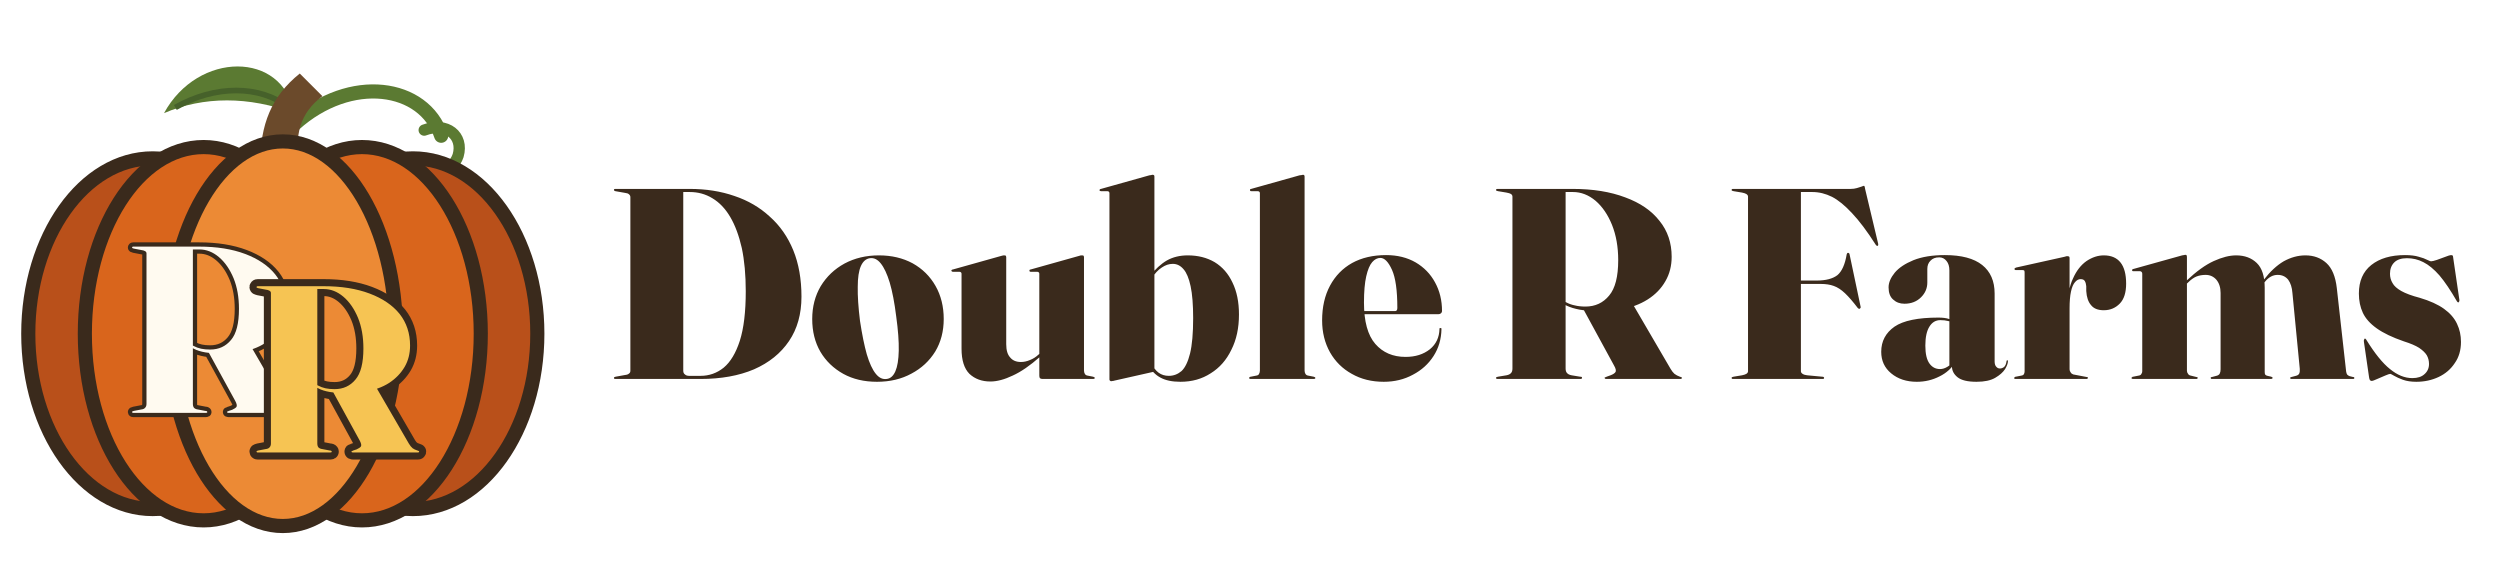
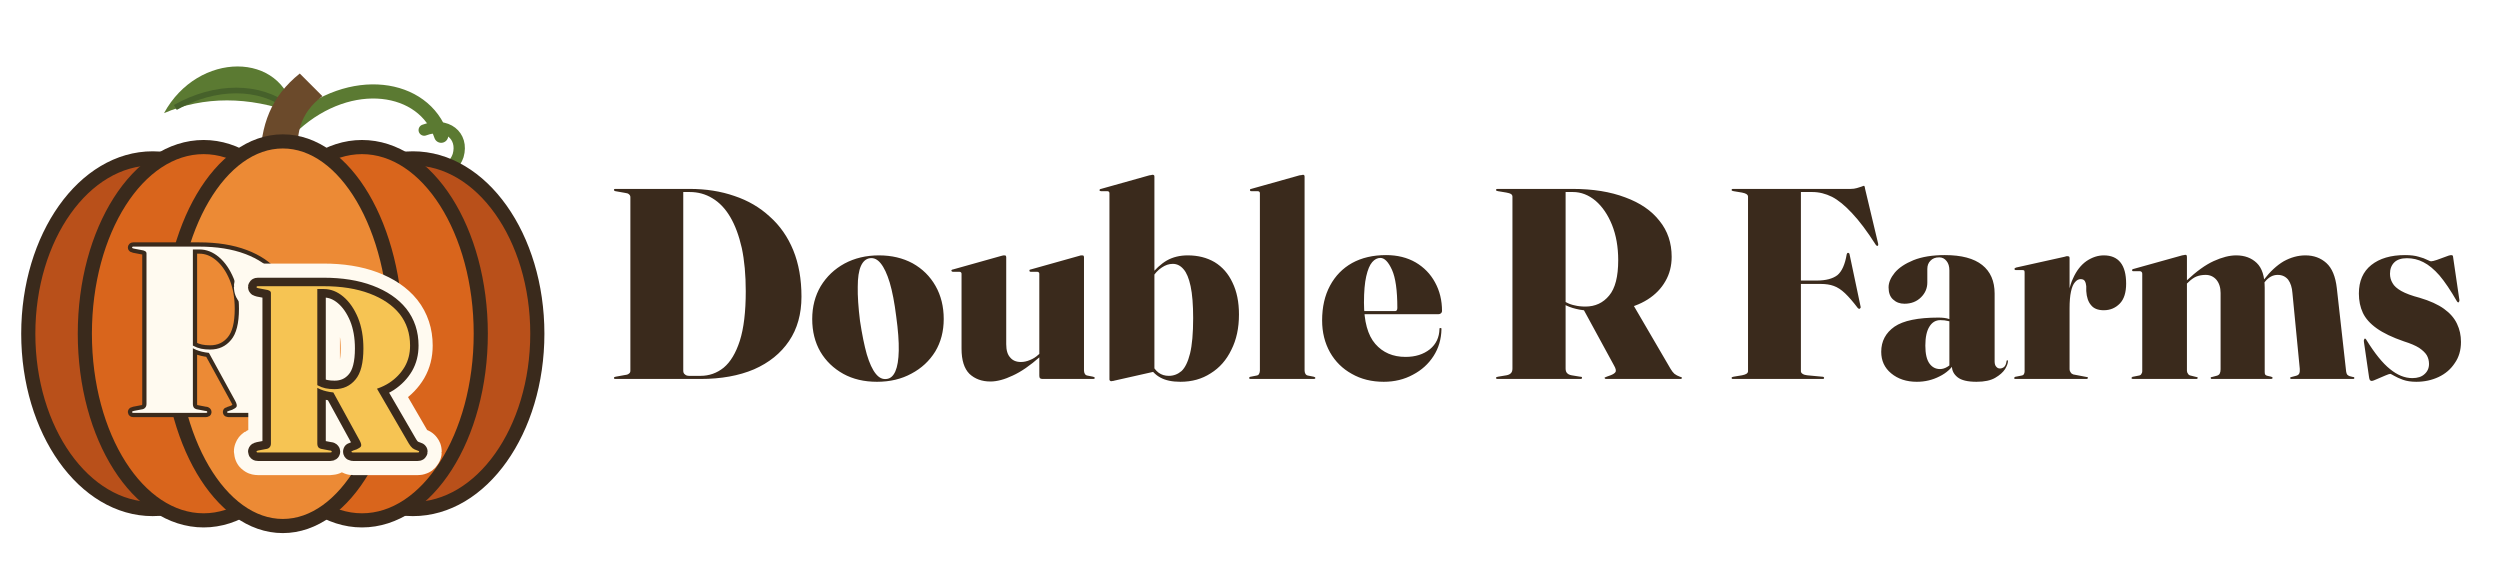
<svg xmlns="http://www.w3.org/2000/svg" viewBox="0 0 884 200" role="img" aria-label="Double R Farms">
  <g>
    <path d="M104 44 C 124 26, 150 30, 156 48" fill="none" stroke="#5b7a32" stroke-width="5" stroke-linecap="round" />
    <path d="M150 46 c 8 -3 14 2 12 9 c -2 6 -9 7 -12 3" fill="none" stroke="#5b7a32" stroke-width="4" stroke-linecap="round" />
    <path d="M58 40 C 70 18, 100 18, 104 40 C 88 34, 72 34, 58 40 Z" fill="#5b7a32" />
    <path d="M62 38 C 76 30, 92 30, 102 38" fill="none" stroke="#46612a" stroke-width="2" />
    <path d="M92 58 C 92 44, 96 34, 106 26 L 114 34 C 106 40, 104 48, 106 58 Z" fill="#6b4a2b" />
    <g stroke="#3a2a1c" stroke-width="5" stroke-linejoin="round">
      <ellipse cx="54" cy="118" rx="44" ry="62" fill="#b9501a" />
      <ellipse cx="146" cy="118" rx="44" ry="62" fill="#b9501a" />
      <ellipse cx="72" cy="118" rx="42" ry="66" fill="#d9651c" />
      <ellipse cx="128" cy="118" rx="42" ry="66" fill="#d9651c" />
      <ellipse cx="100" cy="118" rx="40" ry="68" fill="#ec8a35" />
    </g>
    <path d="M101 108.2Q101 112.4 99.1 115.7Q97.1 119.1 93.6 121.4Q90 123.7 85 124.5Q84 124.7 83 124.8Q82 125 80.9 125.0Q79.9 125 78.7 125Q75 125 72.6 124.6Q70.2 124.2 68.5 123.3Q66.8 122.5 65.3 121.4L65.8 120.6Q67.1 121.6 68.4 122.3Q69.7 123 71.1 123.3Q72.5 123.6 74.3 123.6Q78.9 123.6 81.7 120.2Q84.5 116.9 84.5 109.2Q84.5 103.1 82.6 98.4Q80.6 93.6 77.4 90.9Q74.2 88.2 70.5 88.2H68.2V142.8Q68.2 143.7 68.6 144.2Q69.1 144.7 70 144.8L72.6 145.3Q73 145.3 73.1 145.4Q73.3 145.5 73.3 145.7Q73.3 146.0 72.8 146.0H47.1Q46.9 146.0 46.8 145.9Q46.7 145.8 46.7 145.7Q46.7 145.4 47.3 145.3L49.9 144.8Q50.9 144.7 51.3 144.2Q51.8 143.7 51.8 142.8V89.6Q51.8 89.1 51.3 88.8Q50.8 88.5 49.9 88.4L47.3 87.9Q46.7 87.8 46.7 87.5Q46.7 87.4 46.8 87.3Q46.9 87.2 47.1 87.2H70.4Q79.8 87.2 86.7 89.8Q93.6 92.4 97.3 97Q101 101.7 101 108.2ZM73.5 124.1 88.7 122.4 100.6 142.9Q101.2 143.9 101.9 144.5Q102.6 145 103.6 145.3Q103.9 145.4 104.1 145.5Q104.2 145.5 104.2 145.7Q104.2 145.8 104.1 145.9Q104 146.0 103.7 146.0H80.8Q80.3 146.0 80.3 145.7Q80.3 145.5 80.4 145.5Q80.6 145.5 80.9 145.3L82.1 144.9Q83.2 144.4 83.6 143.9Q84 143.3 83.2 141.8Z" fill="#fffaf0" stroke="#3a2a1c" stroke-width="3" paint-order="stroke" />
-     <path d="M145 122.2Q145 126.4 143.1 129.7Q141.1 133.1 137.6 135.4Q134 137.7 129 138.5Q128 138.7 127 138.8Q126 139 124.9 139.0Q123.9 139 122.7 139Q119 139 116.6 138.6Q114.2 138.2 112.5 137.3Q110.8 136.5 109.3 135.4L109.8 134.6Q111.1 135.6 112.4 136.3Q113.7 137 115.1 137.3Q116.5 137.6 118.3 137.6Q122.9 137.6 125.7 134.2Q128.5 130.9 128.5 123.2Q128.5 117.1 126.6 112.4Q124.6 107.6 121.4 104.9Q118.2 102.2 114.5 102.2H112.2V156.8Q112.2 157.7 112.6 158.2Q113.1 158.7 114 158.8L116.6 159.3Q117 159.3 117.1 159.4Q117.3 159.5 117.3 159.7Q117.3 160.0 116.8 160.0H91.2Q90.9 160.0 90.8 159.9Q90.7 159.8 90.7 159.7Q90.7 159.4 91.3 159.3L93.9 158.8Q94.9 158.7 95.3 158.2Q95.8 157.7 95.8 156.8V103.6Q95.8 103.1 95.3 102.8Q94.8 102.5 93.9 102.4L91.3 101.9Q90.7 101.8 90.7 101.5Q90.7 101.4 90.8 101.3Q90.9 101.2 91.2 101.2H114.4Q123.8 101.2 130.7 103.8Q137.6 106.4 141.3 111Q145 115.7 145 122.2ZM117.5 138.1 132.7 136.4 144.6 156.9Q145.2 157.9 145.9 158.5Q146.6 159 147.6 159.3Q147.9 159.4 148.1 159.5Q148.2 159.5 148.2 159.7Q148.2 159.8 148.1 159.9Q148 160.0 147.7 160.0H124.8Q124.3 160.0 124.3 159.7Q124.3 159.5 124.4 159.5Q124.6 159.5 124.9 159.3L126.1 158.9Q127.2 158.4 127.6 157.9Q128 157.3 127.2 155.8Z" fill="#f6c453" stroke="#3a2a1c" stroke-width="5" paint-order="stroke" stroke-linejoin="round" />
+     <path d="M145 122.2Q145 126.4 143.1 129.7Q141.1 133.1 137.6 135.4Q134 137.7 129 138.5Q128 138.7 127 138.8Q126 139 124.9 139.0Q123.9 139 122.7 139Q119 139 116.6 138.6Q114.2 138.2 112.5 137.3Q110.8 136.5 109.3 135.4L109.8 134.6Q111.1 135.6 112.4 136.3Q113.7 137 115.1 137.3Q116.5 137.6 118.3 137.6Q122.9 137.6 125.7 134.2Q128.5 130.9 128.5 123.2Q128.5 117.1 126.6 112.4Q124.6 107.6 121.4 104.9Q118.2 102.2 114.5 102.2H112.2V156.8Q112.2 157.7 112.6 158.2Q113.1 158.7 114 158.8L116.6 159.3Q117 159.3 117.1 159.4Q117.3 159.5 117.3 159.7Q117.3 160.0 116.8 160.0H91.2Q90.9 160.0 90.8 159.9Q90.7 159.8 90.7 159.7Q90.7 159.4 91.3 159.3L93.9 158.8Q94.9 158.7 95.3 158.2Q95.8 157.7 95.8 156.8V103.6Q95.8 103.1 95.3 102.8Q94.8 102.5 93.9 102.4L91.3 101.9Q90.7 101.8 90.7 101.5Q90.7 101.4 90.8 101.3Q90.9 101.2 91.2 101.2H114.4Q123.8 101.2 130.7 103.8Q137.6 106.4 141.3 111Q145 115.7 145 122.2ZM117.5 138.1 132.7 136.4 144.6 156.9Q145.2 157.9 145.9 158.5Q146.6 159 147.6 159.3Q147.9 159.4 148.1 159.5Q148.2 159.5 148.2 159.7Q148.2 159.8 148.1 159.9Q148 160.0 147.7 160.0H124.8Q124.3 160.0 124.3 159.7Q124.3 159.5 124.4 159.5Q124.6 159.5 124.9 159.3L126.1 158.9Q127.2 158.4 127.6 157.9Q128 157.3 127.2 155.8Z" fill="none" stroke="#fffaf0" stroke-width="16" stroke-linejoin="round" />
+     <path d="M145 122.2Q145 126.4 143.1 129.7Q141.1 133.1 137.6 135.4Q134 137.7 129 138.5Q128 138.7 127 138.8Q126 139 124.9 139.0Q123.9 139 122.7 139Q119 139 116.6 138.6Q114.2 138.2 112.5 137.3Q110.8 136.5 109.3 135.4L109.8 134.6Q111.1 135.6 112.4 136.3Q113.7 137 115.1 137.3Q116.5 137.6 118.3 137.6Q122.9 137.6 125.7 134.2Q128.5 130.9 128.5 123.2Q128.5 117.1 126.6 112.4Q124.6 107.6 121.4 104.9Q118.2 102.2 114.5 102.2H112.2V156.8Q112.2 157.7 112.6 158.2Q113.1 158.7 114 158.8L116.6 159.3Q117 159.3 117.1 159.4Q117.3 159.5 117.3 159.7Q117.3 160.0 116.8 160.0H91.2Q90.9 160.0 90.8 159.9Q90.7 159.8 90.7 159.7Q90.7 159.4 91.3 159.3L93.9 158.8Q94.9 158.7 95.3 158.2Q95.8 157.7 95.8 156.8V103.6Q95.8 103.1 95.3 102.8Q94.8 102.5 93.9 102.4L91.3 101.9Q90.7 101.8 90.7 101.5Q90.7 101.4 90.8 101.3Q90.9 101.2 91.2 101.2H114.4Q123.8 101.2 130.7 103.8Q137.6 106.4 141.3 111Q145 115.7 145 122.2ZM117.5 138.1 132.7 136.4 144.6 156.9Q145.2 157.9 145.9 158.5Q146.6 159 147.6 159.3Q147.9 159.4 148.1 159.5Q148.2 159.5 148.2 159.7Q148.2 159.8 148.1 159.9Q148 160.0 147.7 160.0H124.8Q124.3 160.0 124.3 159.7Q124.3 159.5 124.4 159.5Q124.6 159.5 124.9 159.3L126.1 158.9Q127.2 158.4 127.6 157.9Q128 157.3 127.2 155.8Z" fill="#f6c453" stroke="#3a2a1c" stroke-width="6" paint-order="stroke" stroke-linejoin="round" />
  </g>
  <path d="M217.1 133.6Q217.1 133.3 217.7 133.2L221 132.6Q222 132.5 222.4 132.1Q222.9 131.8 222.9 131.1V69.7Q222.9 69.1 222.4 68.7Q222 68.3 221 68.2L217.6 67.6Q217.1 67.5 217.1 67.1Q217.1 66.9 217.2 66.9Q217.3 66.8 217.6 66.8H243.9Q252.5 66.8 259.7 69.3Q266.9 71.7 272.2 76.6Q277.6 81.4 280.5 88.5Q283.4 95.6 283.4 104.9Q283.4 114.1 279 120.6Q274.6 127.1 266.6 130.6Q258.6 134.0 247.7 134.0H217.6Q217.3 134.0 217.2 133.9Q217.1 133.8 217.1 133.6ZM247.7 132.9Q252.3 132.9 255.9 130Q259.5 127 261.6 120.5Q263.7 113.9 263.7 103Q263.7 94.3 262.3 87.7Q260.8 81.1 258.2 76.7Q255.6 72.3 251.9 70.1Q248.3 67.9 243.9 67.9H241.6V131.1Q241.6 132 242.2 132.4Q242.7 132.9 243.7 132.9Z M310.8 90.3Q317.5 90.3 322.7 93.1Q327.9 96 330.8 101.1Q333.7 106.2 333.7 112.8Q333.7 119.3 330.7 124.3Q327.6 129.3 322.3 132.1Q317 135 310.1 135Q303.3 135 298.2 132.2Q293 129.3 290.1 124.4Q287.2 119.4 287.2 112.8Q287.2 106.3 290.2 101.2Q293.3 96.1 298.6 93.2Q304.0 90.3 310.8 90.3ZM313.5 134Q315.5 133.8 316.6 131.3Q317.7 128.8 317.8 124Q317.9 119.1 316.9 111.9Q316 104.6 314.6 99.9Q313.2 95.3 311.4 93.1Q309.7 91 307.6 91.3Q305.5 91.6 304.4 94.1Q303.3 96.6 303.3 101.4Q303.2 106.2 304.1 113.5Q305.2 120.7 306.5 125.3Q307.9 130 309.7 132.2Q311.4 134.3 313.5 134Z M367.5 132.8V125.9V125.6V96.8Q367.5 96.5 367.3 96.3Q367.1 96.1 366.7 96.1H364.5Q364.2 96.1 364.1 96Q364 95.8 364 95.7Q364 95.5 364.1 95.4Q364.2 95.3 364.4 95.3L381.5 90.5Q382.0 90.4 382.2 90.3Q382.4 90.3 382.7 90.3Q383.1 90.3 383.2 90.5Q383.3 90.7 383.3 90.9V131Q383.3 131.7 383.6 132.2Q383.9 132.7 384.5 132.8L386.5 133.2Q386.8 133.3 387 133.4Q387.1 133.5 387.1 133.6Q387.1 133.8 387 133.9Q386.8 134.0 386.6 134.0H368.6Q368 134.0 367.7 133.7Q367.5 133.4 367.5 132.8ZM340 123.3V96.8Q340 96.5 339.8 96.3Q339.6 96.1 339.2 96.1H337Q336.7 96.1 336.6 96Q336.4 95.8 336.4 95.7Q336.4 95.5 336.6 95.4Q336.7 95.3 336.9 95.3L354 90.5Q354.5 90.4 354.8 90.3Q355 90.3 355.2 90.3Q355.6 90.3 355.7 90.5Q355.8 90.7 355.8 90.9V121.7Q355.8 124.9 357.2 126.4Q358.5 128 361 128Q362.6 128 364.2 127.3Q365.8 126.7 367.2 125.4L369 123.9L369.6 124.5L367.7 126.2Q362.5 130.8 358.1 132.8Q353.7 134.9 350.2 134.9Q345.7 134.9 342.8 132.2Q340 129.4 340 123.3Z M408.2 62.5V131.4L394.0 134.6Q393.8 134.7 393.5 134.7Q393.2 134.8 392.9 134.8Q392.7 134.8 392.5 134.6Q392.3 134.5 392.3 134.2V68.3Q392.3 68.0 392.1 67.8Q391.9 67.6 391.6 67.6H389.3Q389.1 67.6 388.9 67.5Q388.8 67.4 388.8 67.2Q388.8 67 389 66.9Q389.1 66.8 389.3 66.8L406.4 62Q406.9 61.9 407.1 61.9Q407.3 61.8 407.6 61.8Q407.9 61.8 408.1 62Q408.2 62.2 408.2 62.5ZM407.2 98.5 406.5 97.7Q409.5 93.9 412.6 92.1Q415.8 90.3 420 90.3Q425.4 90.3 429.5 92.7Q433.6 95.2 435.8 99.9Q438.1 104.6 438.1 111.2Q438.1 118.4 435.4 123.7Q432.8 129.1 428.1 132Q423.5 135 417.4 135Q413 135 410.3 133.5Q407.7 132.1 406 129.1L407.2 128.5Q408.2 130.7 409.7 131.8Q411.2 132.9 413.3 132.9Q415.8 132.9 417.8 131.2Q419.7 129.4 420.8 125Q421.9 120.5 421.9 112.5Q421.9 105.4 421.0 101.2Q420.1 97 418.5 95.2Q416.9 93.3 414.7 93.3Q412.7 93.3 410.8 94.6Q408.9 95.8 407.2 98.5Z M461.3 62.5V131Q461.3 131.7 461.6 132.2Q461.9 132.7 462.5 132.8L464.5 133.2Q464.8 133.3 465 133.4Q465.1 133.5 465.1 133.6Q465.1 133.8 465 133.9Q464.8 134.0 464.6 134.0H442.1Q442 134.0 441.8 133.9Q441.7 133.8 441.7 133.6Q441.7 133.5 441.8 133.4Q442 133.2 442.3 133.2L444.3 132.8Q445 132.7 445.2 132.2Q445.5 131.7 445.5 131V68.3Q445.5 68.0 445.3 67.8Q445.1 67.6 444.7 67.6H442.5Q442.2 67.6 442.1 67.5Q442 67.4 442 67.2Q442 67 442.1 66.9Q442.2 66.8 442.4 66.8L459.5 62Q460 61.9 460.3 61.9Q460.5 61.8 460.7 61.8Q461.1 61.8 461.2 62Q461.3 62.2 461.3 62.5Z M509.9 110Q509.9 110.4 509.6 110.7Q509.2 111.1 508.6 111.1H478.6V110H493.3Q494.1 110 494.1 108.9Q494.1 99.6 492.2 95.4Q490.3 91.2 488.1 91.2Q486.5 91.2 485.2 92.7Q483.9 94.2 483.1 97.7Q482.3 101.2 482.3 107Q482.3 117 486.3 121.6Q490.3 126.2 497 126.2Q502.2 126.2 505.6 123.5Q508.9 120.8 509 116.3Q509 116.1 509.1 116Q509.2 116 509.3 116Q509.4 116 509.6 116Q509.7 116.1 509.7 116.4Q509.6 121.7 506.9 125.9Q504.2 130.1 499.6 132.5Q495 135 489.3 135Q482.9 135 478.0 132.2Q473.1 129.5 470.3 124.6Q467.5 119.6 467.5 113.3Q467.5 106.2 470.3 101.0Q473.1 95.8 478.1 93Q483.2 90.2 490.1 90.2Q496.1 90.2 500.6 92.8Q505 95.4 507.4 99.8Q509.9 104.3 509.9 110Z M591.1 90.8Q591.1 95.6 588.9 99.4Q586.7 103.3 582.6 105.9Q578.5 108.5 572.8 109.5Q571.7 109.7 570.5 109.8Q569.3 110 568.1 110.0Q566.9 110 565.6 110Q561.4 110 558.6 109.5Q555.9 109 554 108.1Q552.1 107.2 550.3 105.9L550.9 105Q552.4 106.2 553.8 106.9Q555.3 107.7 556.9 108Q558.5 108.4 560.6 108.4Q565.8 108.4 569 104.5Q572.2 100.7 572.2 92Q572.2 85 570 79.5Q567.8 74.1 564.2 71.0Q560.5 67.9 556.2 67.9H553.6V130.3Q553.6 131.4 554.1 131.9Q554.6 132.5 555.7 132.7L558.7 133.2Q559.1 133.2 559.3 133.3Q559.4 133.4 559.4 133.6Q559.4 134.0 558.9 134.0H529.6Q529.3 134.0 529.1 133.9Q529 133.8 529 133.6Q529 133.3 529.7 133.2L532.7 132.7Q533.8 132.5 534.3 131.9Q534.8 131.4 534.8 130.3V69.5Q534.8 69 534.3 68.6Q533.8 68.3 532.7 68.1L529.7 67.6Q529 67.5 529 67.2Q529 67 529.1 66.9Q529.3 66.8 529.6 66.8H556.1Q566.8 66.8 574.7 69.8Q582.6 72.7 586.8 78.1Q591.1 83.4 591.1 90.8ZM559.7 109 577.1 107.1 590.7 130.4Q591.4 131.6 592.1 132.2Q592.9 132.8 594 133.2Q594.4 133.3 594.6 133.4Q594.7 133.4 594.7 133.6Q594.7 133.8 594.6 133.9Q594.5 134.0 594.2 134.0H568Q567.4 134.0 567.4 133.6Q567.4 133.4 567.6 133.4Q567.8 133.4 568.1 133.2L569.5 132.7Q570.8 132.2 571.2 131.6Q571.7 130.9 570.7 129.2Z M654.4 66.8Q655.6 66.8 656.6 66.5Q657.6 66.2 658.2 66Q658.9 65.7 659.1 65.7Q659.2 65.7 659.3 65.9Q659.4 66.1 659.5 66.8L664.1 86.1Q664.2 86.5 664.1 86.7Q664.1 86.9 664 86.9Q663.8 87 663.7 86.9Q663.5 86.9 663.3 86.6Q658.7 79.4 654.9 75.4Q651.1 71.3 647.8 69.6Q644.4 67.9 640.8 67.9H636.8V131.3Q636.8 131.8 637.4 132.2Q638 132.6 639 132.7L644.3 133.2Q644.7 133.2 644.8 133.3Q645 133.4 645 133.6Q645 133.8 644.9 133.9Q644.8 134.0 644.5 134.0H612.8Q612.5 134.0 612.4 133.9Q612.3 133.8 612.3 133.6Q612.3 133.3 613 133.2L616 132.7Q617 132.5 617.5 132.2Q618.1 131.8 618.1 131.3V69.5Q618.1 69 617.5 68.6Q617 68.3 616 68.1L613 67.6Q612.3 67.5 612.3 67.2Q612.3 67 612.4 66.9Q612.5 66.8 612.8 66.8ZM632.7 99.2H642.4Q647.2 99.2 649.7 97.3Q652.1 95.3 653 89.9Q653.1 89.6 653.2 89.5Q653.3 89.4 653.4 89.4Q653.9 89.4 654 89.9L657.9 108.4Q658 108.7 657.9 108.8Q657.8 109 657.7 109.1Q657.6 109.2 657.4 109.2Q657.2 109.2 656.9 108.9Q654.4 105.6 652.4 103.7Q650.4 101.8 648.4 101.1Q646.5 100.4 643.8 100.4H632.7Z M690.2 129.5V128.9L689.3 129.7V95.6Q689.3 93.5 688.3 92.3Q687.3 91 685.7 91Q683.7 91 682.6 92.2Q681.5 93.3 681.5 95.1V99.9Q681.5 102.9 679.3 105.1Q677 107.4 673.4 107.4Q671 107.4 669.4 105.9Q667.8 104.5 667.8 101.6Q667.8 99.1 670.0 96.4Q672.2 93.8 676.6 92.0Q681.1 90.2 687.7 90.2Q696.5 90.2 700.9 93.7Q705.3 97.2 705.3 103.8V127.8Q705.3 129.1 705.9 129.7Q706.4 130.3 707.2 130.3Q707.9 130.3 708.6 129.8Q709.3 129.2 709.5 127.8Q709.5 127.6 709.6 127.5Q709.6 127.4 709.7 127.4Q709.9 127.4 710 127.5Q710 127.6 710 127.8Q710 128.8 709 130.5Q707.9 132.2 705.5 133.6Q703.1 135 698.9 135Q694.2 135 692.2 133.4Q690.2 131.8 690.2 129.5ZM665.2 124.4Q665.2 118.8 669.9 115.5Q674.6 112.3 685.4 112.3Q687.8 112.3 689.2 112.8Q690.5 113.3 691.7 114.1L691.3 114.5Q690 113.7 688.8 113.5Q687.7 113.2 686.1 113.2Q683.7 113.2 682.3 115.4Q680.8 117.7 680.8 122.2Q680.8 126.6 682.3 128.6Q683.7 130.5 686 130.5Q687.3 130.5 688.6 129.7Q690 128.9 690.8 127.5L691.5 127.9Q689.5 131.3 685.8 133.1Q682.1 135 677.8 135Q672.3 135 668.7 132Q665.2 129.1 665.2 124.4Z M731.1 108.6Q731.1 102.5 733 98.5Q734.8 94.4 737.8 92.3Q740.8 90.3 743.9 90.3Q747.8 90.3 749.8 92.8Q751.8 95.3 751.8 100.3Q751.8 105 749.6 107.3Q747.3 109.7 743.9 109.7Q740.8 109.7 739.4 107.9Q737.9 106.2 737.7 102.9L737.7 101.2Q737.6 100.1 737.2 99.4Q736.8 98.7 735.7 98.7Q734.6 98.7 733.7 99.8Q732.8 100.8 732.3 103.1Q731.8 105.4 731.8 109ZM731.8 91.3V106.4V130.6Q731.8 131.2 732.2 131.7Q732.5 132.2 733.1 132.4L737.8 133.3Q738.1 133.3 738.2 133.4Q738.3 133.5 738.3 133.6Q738.3 133.8 738.1 133.9Q738 134.0 737.7 134.0H712.7Q712.4 134.0 712.3 133.9Q712.2 133.8 712.2 133.6Q712.2 133.5 712.4 133.4Q712.5 133.2 712.8 133.2L714.8 132.8Q715.5 132.7 715.7 132.2Q715.9 131.8 715.9 131.3V96.4Q715.9 96 715.8 95.7Q715.6 95.5 715.2 95.5H712.8Q712.6 95.5 712.5 95.4Q712.3 95.3 712.3 95.1Q712.3 95 712.5 94.8Q712.6 94.7 712.9 94.6L730.0 90.8Q730.4 90.7 730.7 90.6Q730.9 90.6 731.2 90.6Q731.5 90.6 731.7 90.8Q731.8 91 731.8 91.3Z M773.3 90.8V131.1Q773.3 131.7 773.7 132.2Q774 132.7 774.6 132.8L776.6 133.3Q777.1 133.3 777.1 133.6Q777.1 134.0 776.6 134.0H754.2Q754 134.0 753.8 133.9Q753.7 133.8 753.7 133.6Q753.7 133.5 753.9 133.4Q754 133.2 754.3 133.2L756.3 132.8Q757 132.7 757.2 132.2Q757.5 131.8 757.5 131.3V96.8Q757.5 96.4 757.3 96.2Q757.1 95.9 756.7 95.9H754.3Q754.1 95.9 754.0 95.8Q753.9 95.7 753.9 95.6Q753.9 95.4 754.0 95.3Q754.1 95.1 754.4 95.1L771.6 90.3Q772 90.2 772.2 90.2Q772.5 90.1 772.7 90.1Q773.1 90.1 773.2 90.3Q773.3 90.6 773.3 90.8ZM772.1 101.4 771.5 100.8 773.2 99.2Q778.4 94.3 782.8 92.3Q787.2 90.3 790.7 90.3Q795.2 90.3 798 93Q800.8 95.7 800.8 101.8V131.6Q800.8 132.2 801 132.5Q801.3 132.8 801.8 132.9L803.1 133.2Q803.6 133.4 803.6 133.6Q803.6 134.0 802.9 134.0H782.1Q781.7 134.0 781.7 133.6Q781.7 133.3 782.2 133.3L783.7 132.9Q784.6 132.7 784.9 132.1Q785.2 131.5 785.2 130.6V103.6Q785.2 100.7 783.7 98.9Q782.2 97.2 779.9 97.2Q778.1 97.2 776.6 97.8Q775.2 98.4 773.8 99.8ZM799.6 101.4 798.9 100.8 800.5 98.9Q803.8 94.6 807.5 92.4Q811.3 90.3 815.2 90.3Q819.6 90.3 822.6 93Q825.6 95.7 826.3 101.9L829.6 131.4Q829.7 132.1 830 132.5Q830.3 132.8 830.8 133L832 133.3Q832.3 133.3 832.4 133.4Q832.5 133.5 832.5 133.6Q832.5 133.8 832.4 133.9Q832.3 134.0 832 134.0H810.2Q809.8 134.0 809.8 133.6Q809.8 133.4 810.3 133.3L811.8 132.9Q812.7 132.7 813 132.1Q813.3 131.4 813.2 130.4L810.6 103.6Q810.4 100.7 809.1 98.9Q807.7 97.2 805.4 97.2Q804.1 97.2 803 97.8Q801.9 98.4 801 99.5Z M853 133.7Q855.8 133.7 857.3 132.3Q858.9 130.9 858.9 128.7Q858.9 127 858.1 125.6Q857.3 124.3 855.4 123Q853.5 121.8 850 120.7Q843.9 118.6 840.4 116.1Q836.9 113.6 835.5 110.6Q834.1 107.6 834.1 103.8Q834.1 97.2 838.5 93.7Q842.9 90.2 850.4 90.2Q853.4 90.2 855.3 90.8Q857.2 91.3 858.3 91.9Q859.3 92.4 859.6 92.4Q860.2 92.4 861.7 91.9Q863.2 91.3 864.7 90.8Q866.2 90.2 866.7 90.2Q866.9 90.2 867.2 90.3Q867.4 90.5 867.4 90.8L869.6 105.8Q869.7 106.2 869.6 106.5Q869.5 106.8 869.4 106.9Q869.2 106.9 869.1 106.9Q869 106.8 868.8 106.6Q865.4 100.7 862.6 97.4Q859.7 94.1 856.9 92.7Q854.2 91.3 851.1 91.3Q848.1 91.3 846.6 92.8Q845.1 94.3 845.1 96.8Q845.1 98.6 846 100.1Q846.8 101.6 849.1 102.9Q851.4 104.2 855.6 105.3Q861 106.9 864.2 109.2Q867.4 111.5 868.8 114.5Q870.2 117.4 870.2 120.9Q870.2 125.3 868 128.4Q865.9 131.6 862.3 133.3Q858.7 135 854.4 135Q851.7 135 849.7 134.3Q847.8 133.6 846.6 132.9Q845.4 132.2 845.2 132.2Q844.8 132.2 843.4 132.8Q842 133.4 840.6 134Q839.1 134.7 838.6 134.7Q838.3 134.7 838 134.4Q837.8 134.1 837.7 133.4L835.9 121Q835.8 120.4 835.9 120.2Q836 119.9 836.2 119.7Q836.3 119.6 836.4 119.8Q836.6 119.9 836.7 120.1Q841.2 127.4 845.1 130.5Q849 133.7 853 133.7Z" fill="#3a2a1c" />
</svg>
